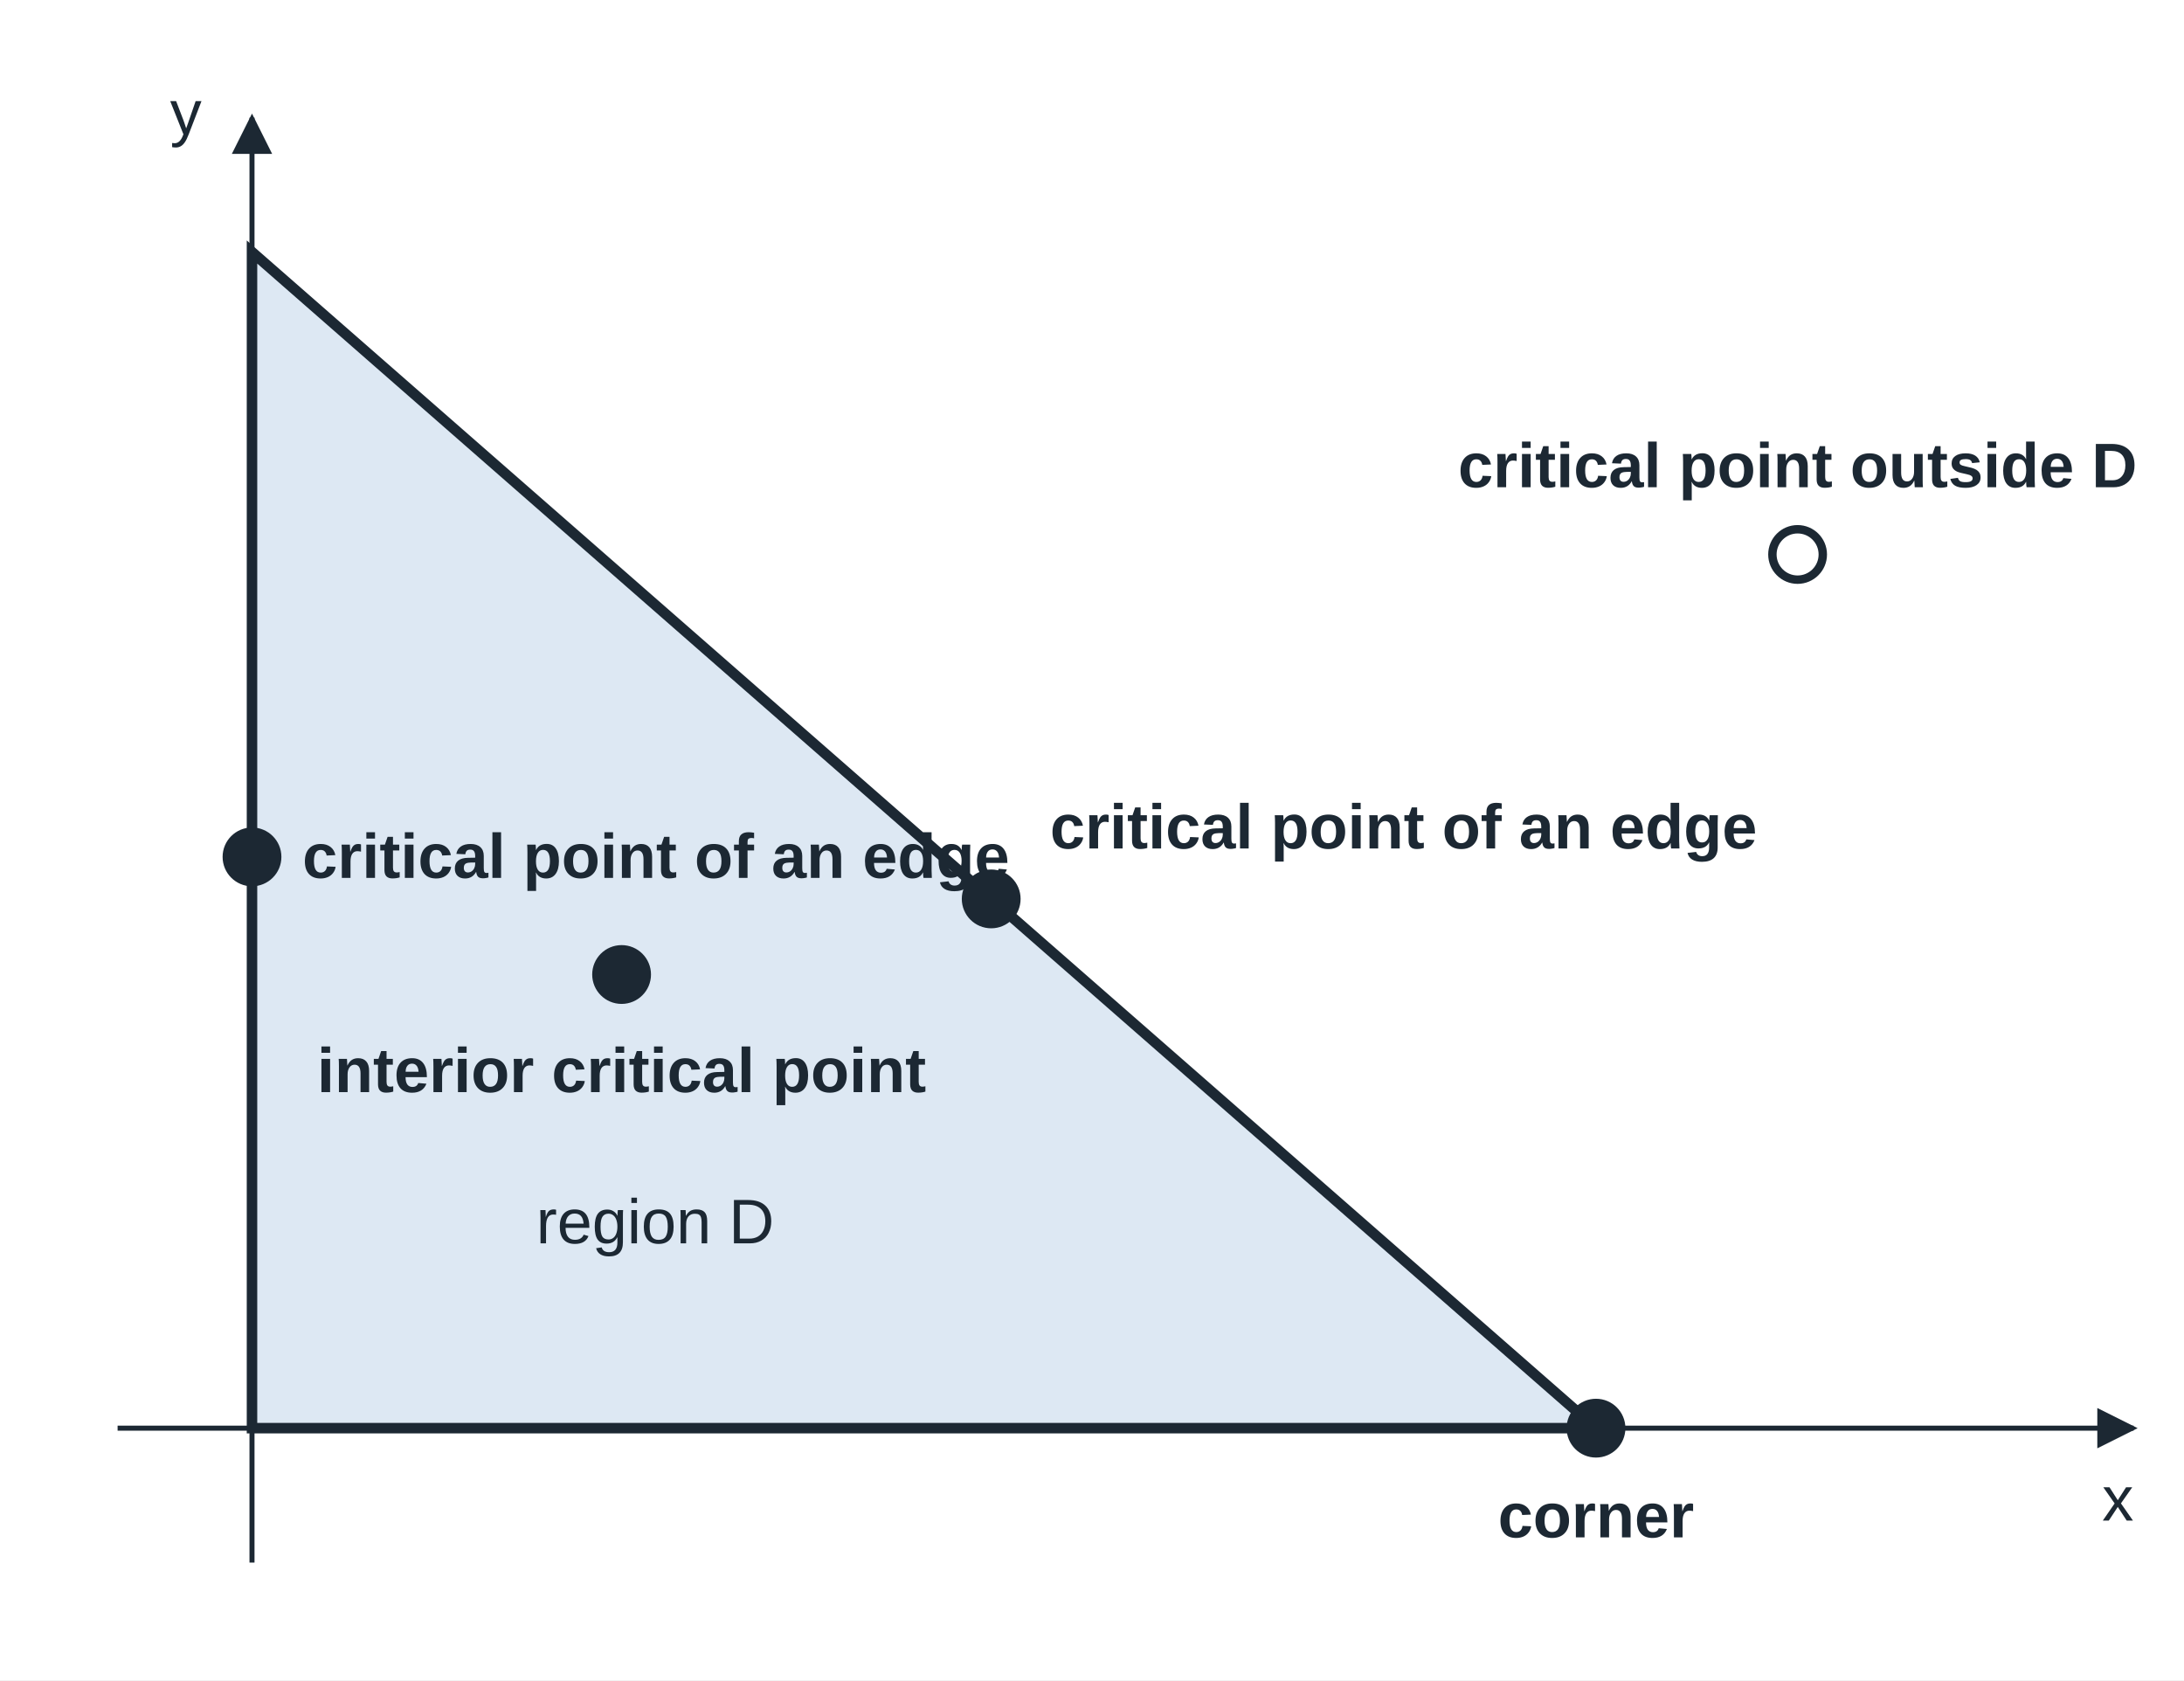
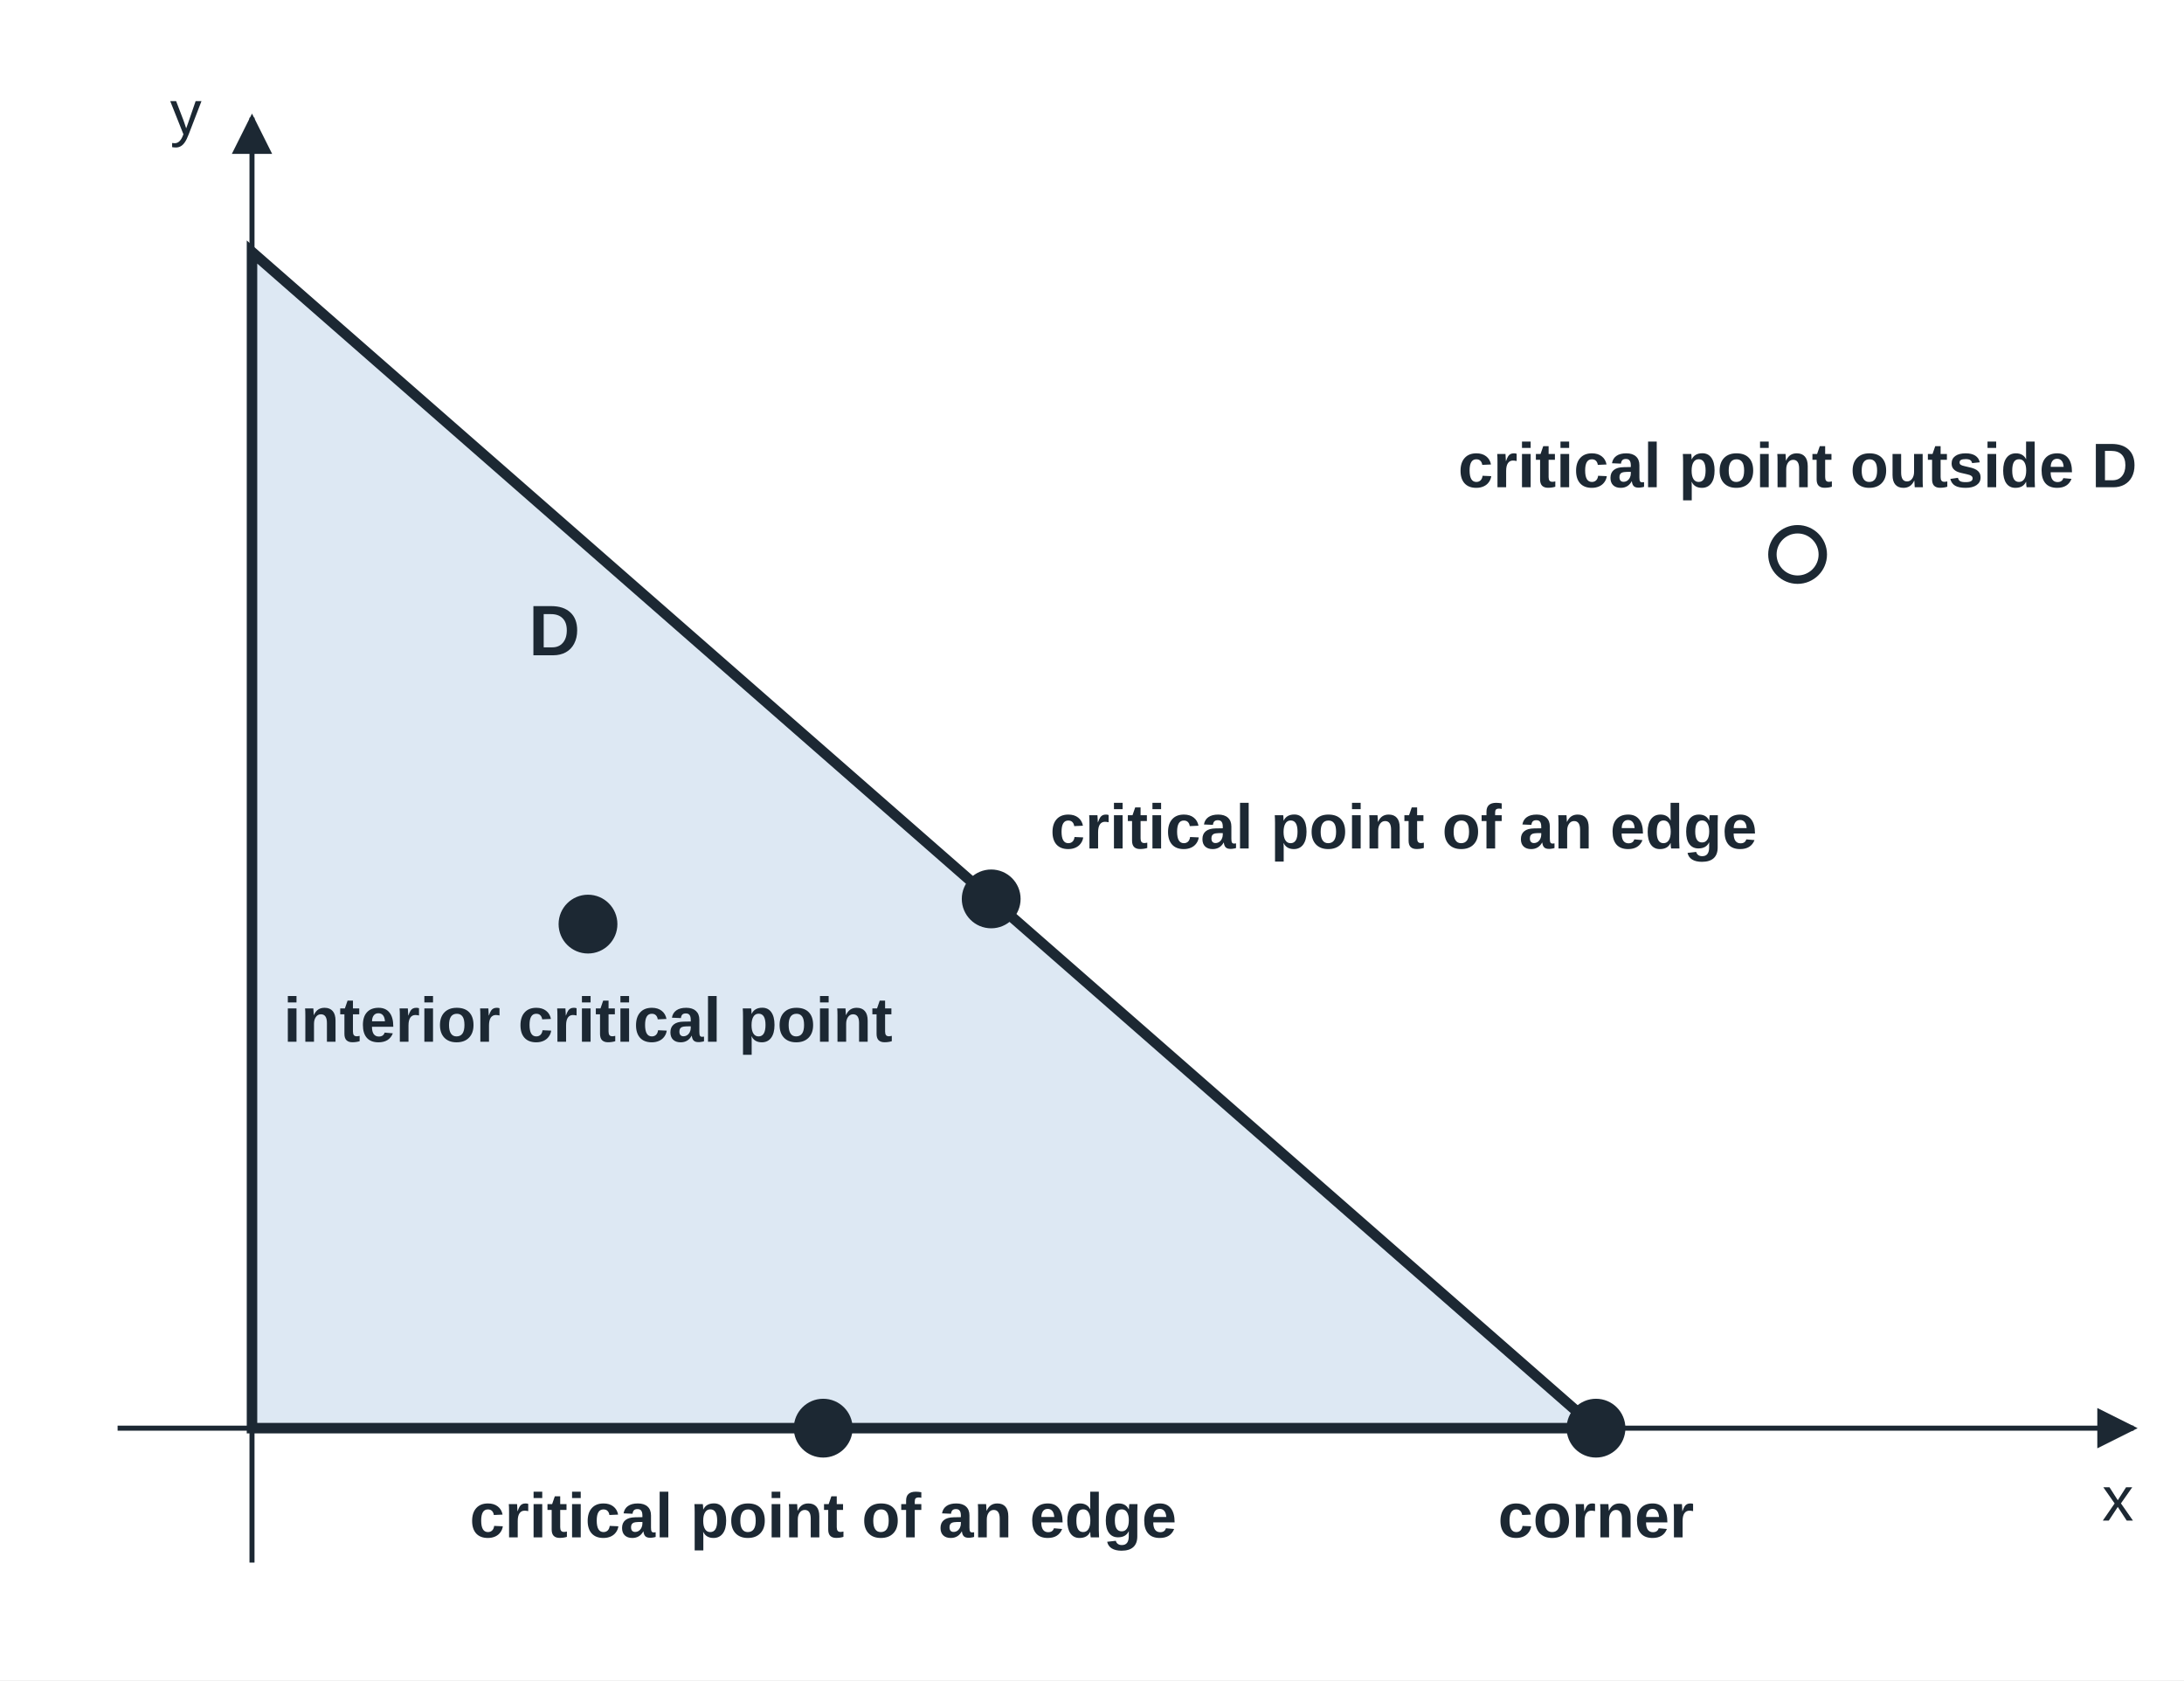
<svg xmlns="http://www.w3.org/2000/svg" viewBox="0 0 520 400" width="520" height="400" font-family="Arial, Helvetica, sans-serif">
  <rect x="0" y="0" width="520" height="400" fill="#ffffff" />
  <defs>
    <marker id="ah" viewBox="0 0 10 10" refX="9" refY="5" markerWidth="8" markerHeight="8" orient="auto-start-reverse">
      <path d="M0,0 L10,5 L0,10 z" fill="#1c2833" />
    </marker>
  </defs>
  <line x1="28.0" y1="340" x2="508.0" y2="340" stroke="#1c2833" stroke-width="1.2" marker-end="url(#ah)" />
  <line x1="60" y1="372.0" x2="60" y2="28.0" stroke="#1c2833" stroke-width="1.2" marker-end="url(#ah)" />
  <text x="508.0" y="362.0" font-size="15" text-anchor="end" font-weight="normal" fill="#1c2833">x</text>
  <text x="48.0" y="32.0" font-size="15" text-anchor="end" font-weight="normal" fill="#1c2833">y</text>
  <polygon points="60.0,340.0 380.0,340.0 60.0,60.0" fill="#dde8f3" stroke="#1c2833" stroke-width="2.5" />
-   <text x="156.0" y="296.0" font-size="15" text-anchor="middle" font-weight="normal" fill="#1c2833">region D</text>
-   <circle cx="148.0" cy="232.0" r="6" fill="#1c2833" stroke="#1c2833" stroke-width="2" />
+   <text x="132.0" y="156.0" font-size="17" text-anchor="middle" font-weight="bold" fill="#1c2833">D</text>
+   <circle cx="140.0" cy="220.0" r="6" fill="#1c2833" stroke="#1c2833" stroke-width="2" />
  <circle cx="236.0" cy="214.0" r="6" fill="#1c2833" stroke="#1c2833" stroke-width="2" />
  <circle cx="380.0" cy="340.0" r="6" fill="#1c2833" stroke="#1c2833" stroke-width="2" />
  <circle cx="428.0" cy="132.0" r="6" fill="#ffffff" stroke="#1c2833" stroke-width="2" />
-   <circle cx="60.0" cy="204.0" r="6" fill="#1c2833" stroke="#1c2833" stroke-width="2" />
-   <text x="148.0" y="260.0" font-size="15" text-anchor="middle" font-weight="bold" fill="#1c2833">interior critical point</text>
+   <circle cx="196.0" cy="340.0" r="6" fill="#1c2833" stroke="#1c2833" stroke-width="2" />
+   <text x="140.0" y="248.0" font-size="15" text-anchor="middle" font-weight="bold" fill="#1c2833">interior critical point</text>
  <text x="250.0" y="202.0" font-size="15" text-anchor="start" font-weight="bold" fill="#1c2833">critical point of an edge</text>
  <text x="380.0" y="366.0" font-size="15" text-anchor="middle" font-weight="bold" fill="#1c2833">corner</text>
  <text x="428.0" y="116.0" font-size="15" text-anchor="middle" font-weight="bold" fill="#1c2833">critical point outside D</text>
-   <text x="72.0" y="209.0" font-size="15" text-anchor="start" font-weight="bold" fill="#1c2833">critical point of an edge</text>
+   <text x="196.0" y="366.0" font-size="15" text-anchor="middle" font-weight="bold" fill="#1c2833">critical point of an edge</text>
</svg>
